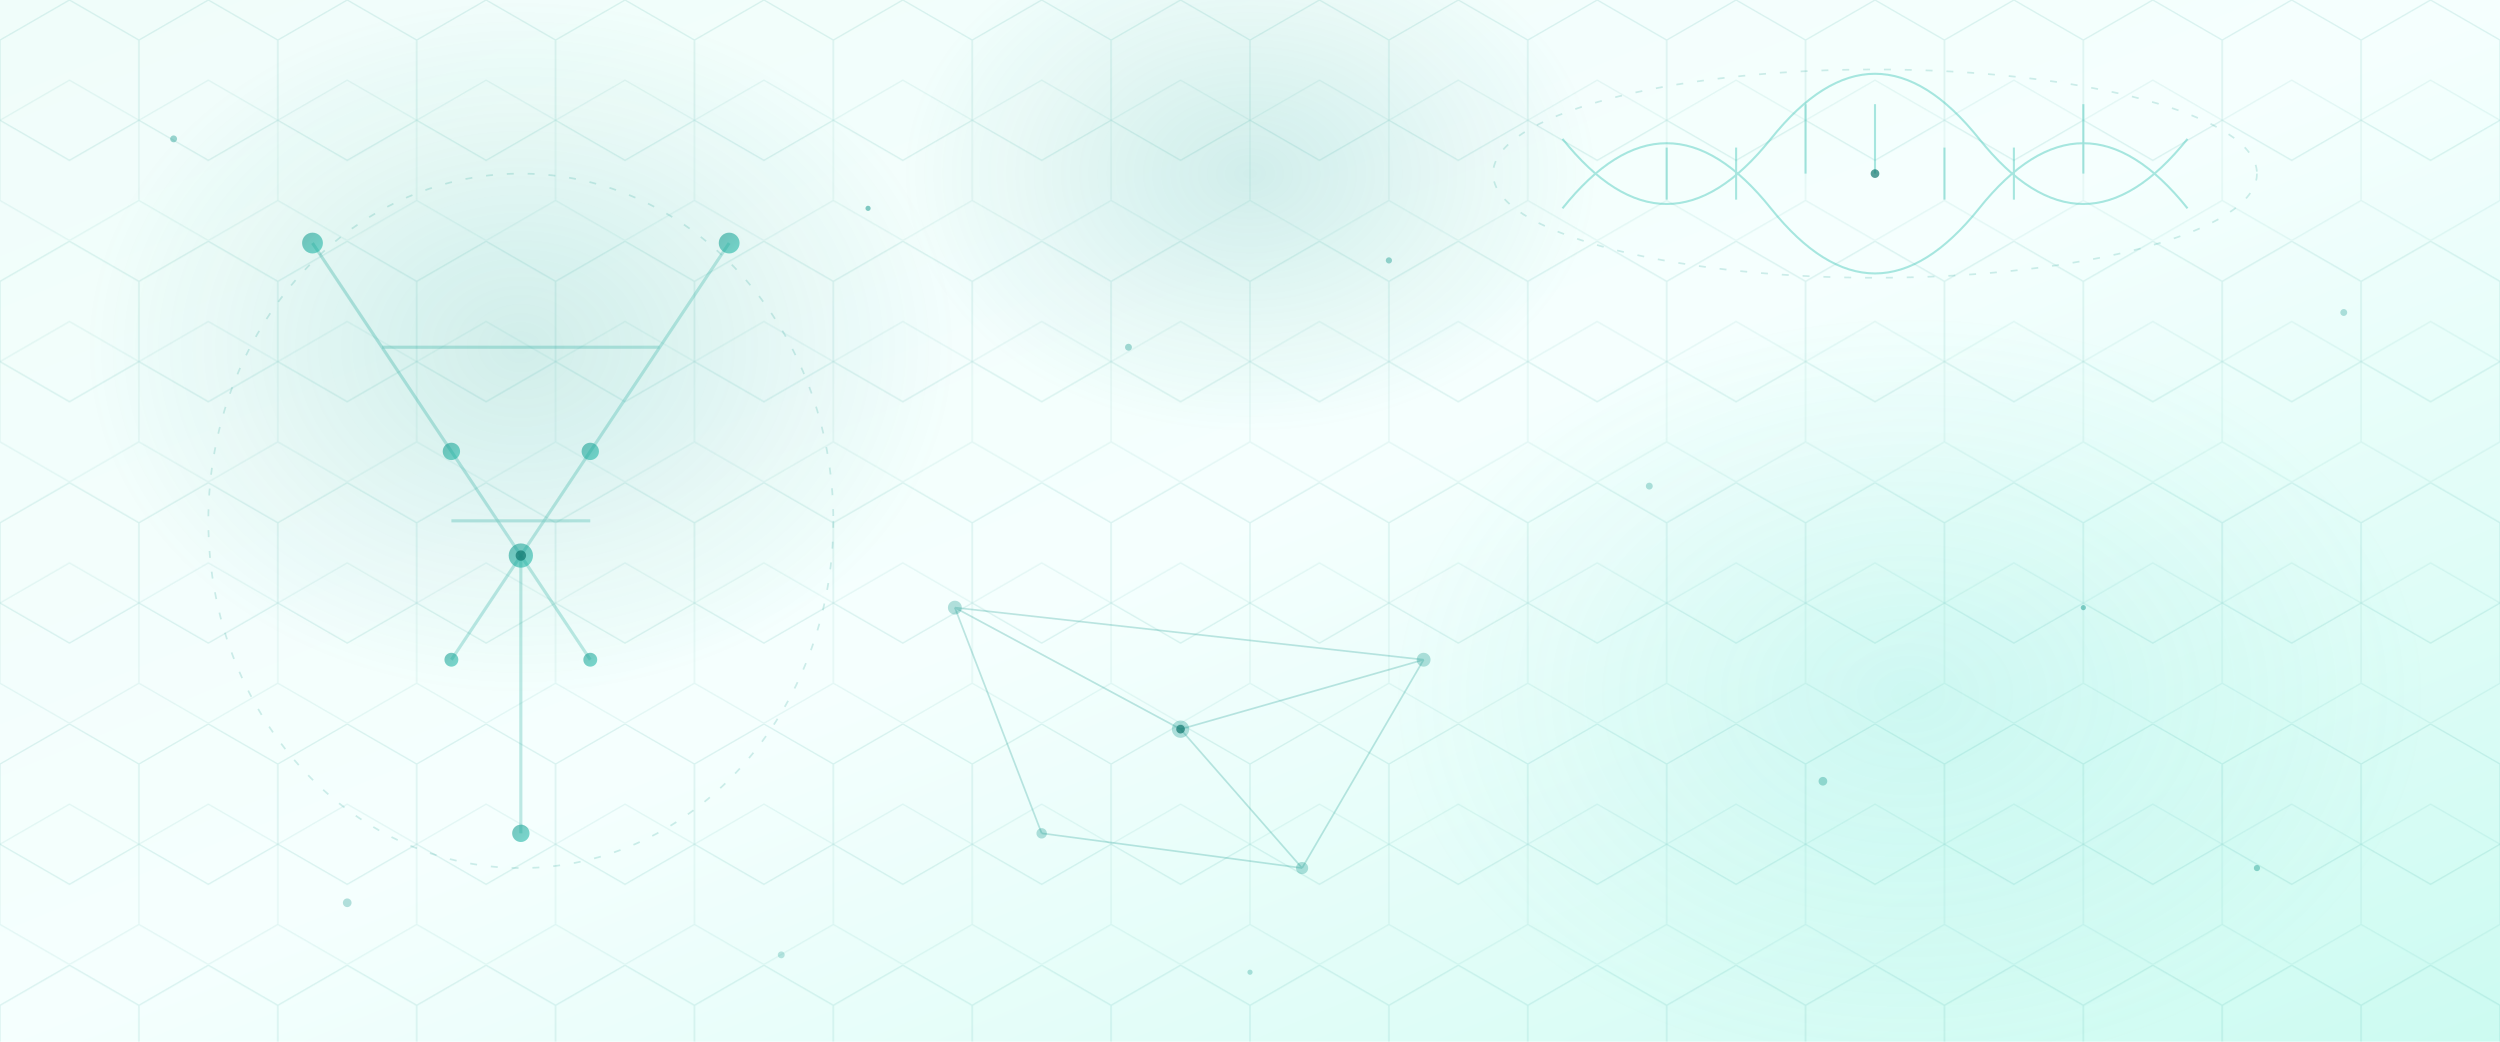
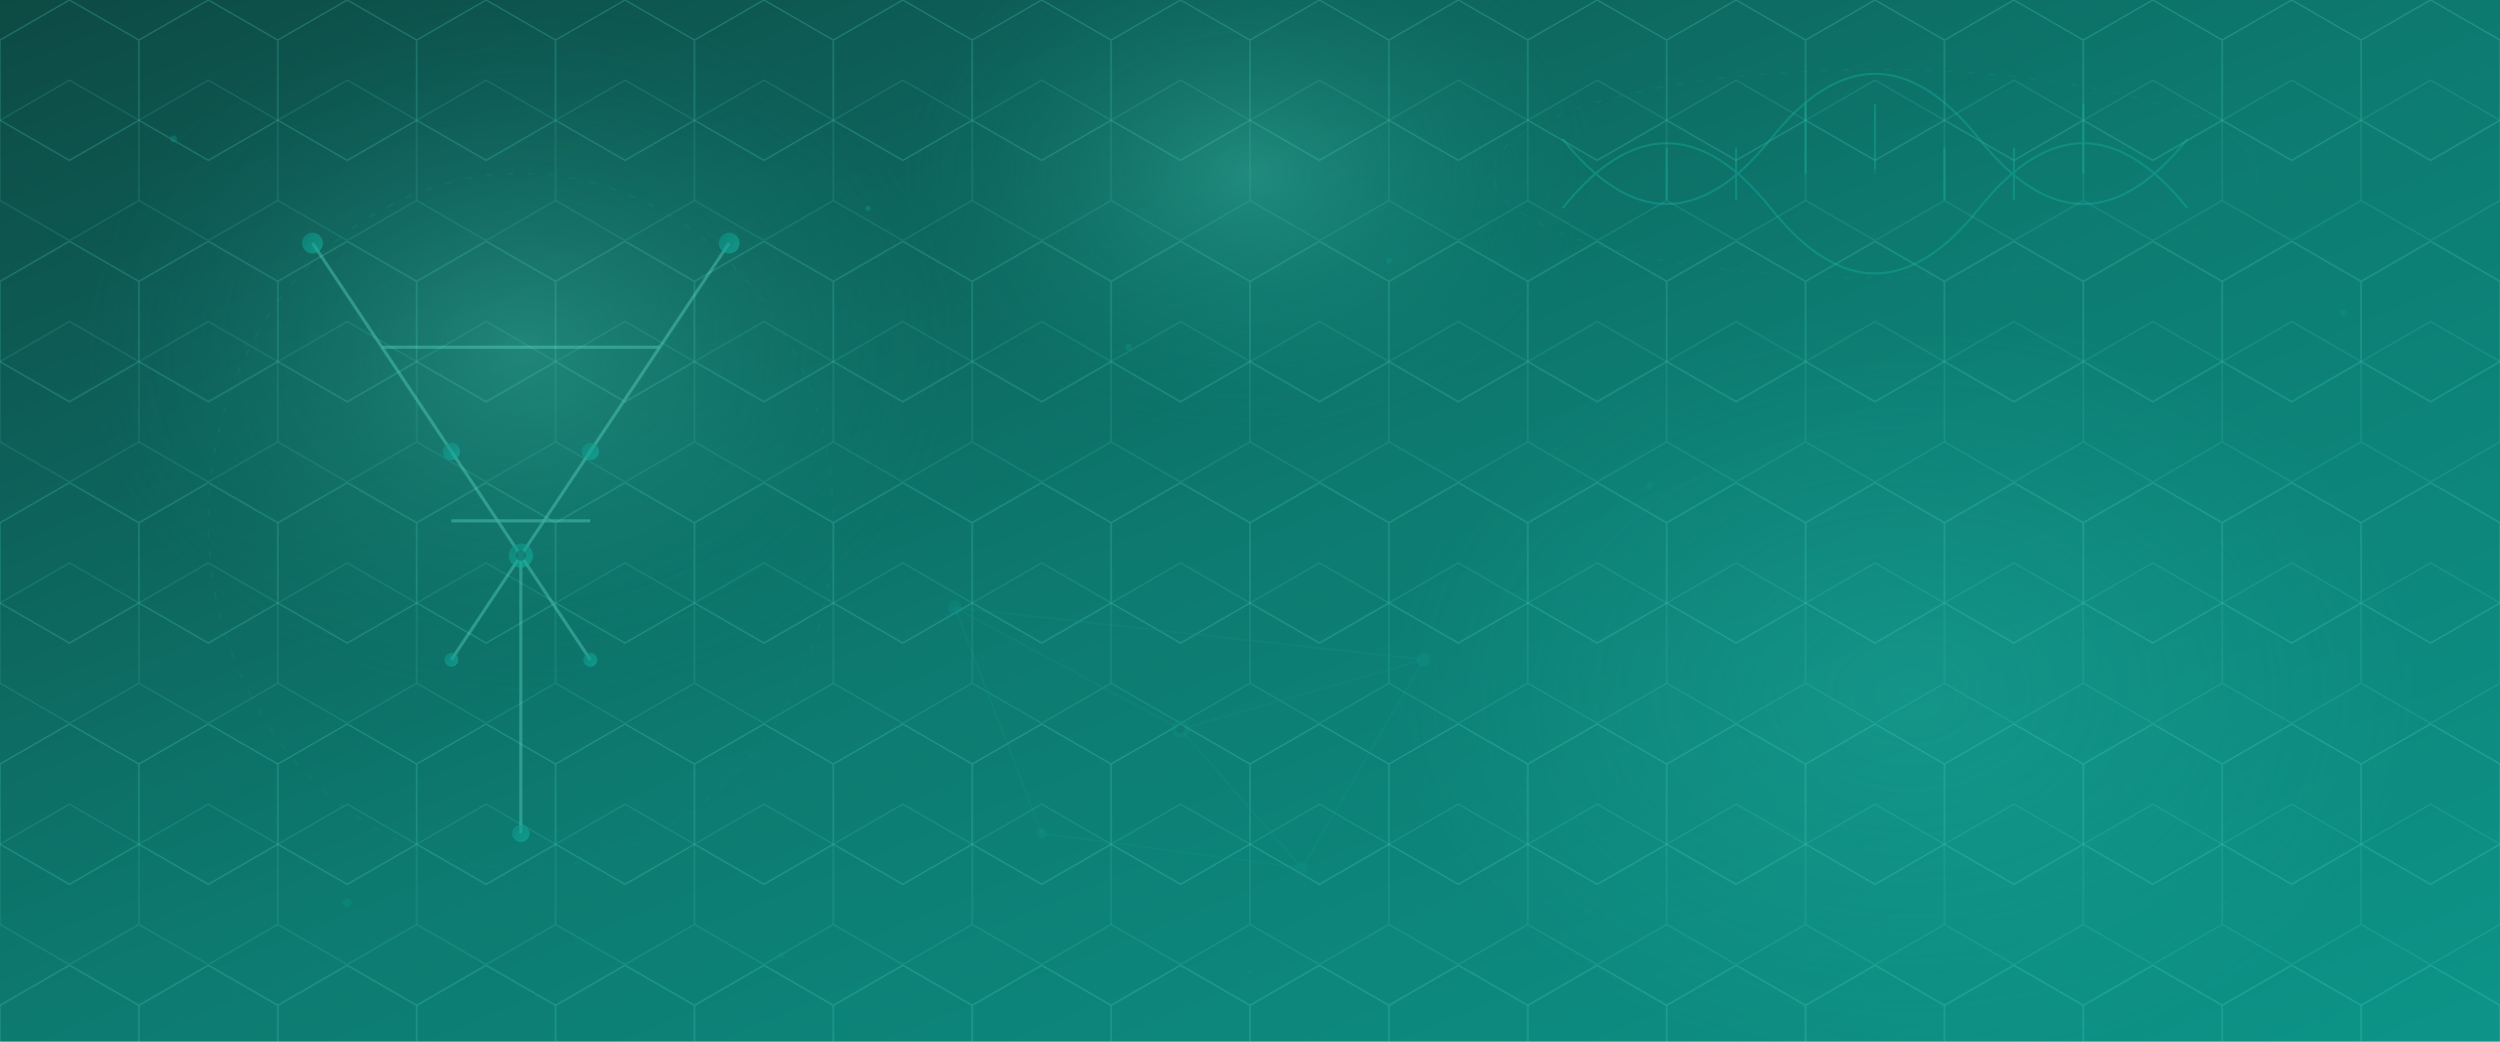
<svg xmlns="http://www.w3.org/2000/svg" width="1440" height="600" viewBox="0 0 1440 600">
  <defs>
    <linearGradient id="bg-grad" x1="0%" y1="0%" x2="100%" y2="100%">
-       <stop offset="0%" stop-color="#f0fdfa" />
-       <stop offset="50%" stop-color="#f5fffe" />
-       <stop offset="100%" stop-color="#ccfbf1" />
+       <stop offset="0%" stop-color="#0d4a44" />
+       <stop offset="50%" stop-color="#0d7a70" />
+       <stop offset="100%" stop-color="#0d9488" />
    </linearGradient>
    <linearGradient id="line-grad" x1="0" y1="0" x2="1440" y2="600" gradientUnits="userSpaceOnUse">
-       <stop offset="0%" stop-color="#0d9488" stop-opacity="0.6" />
-       <stop offset="100%" stop-color="#2dd4bf" stop-opacity="0.3" />
+       <stop offset="0%" stop-color="#5eead4" stop-opacity="0.7" />
+       <stop offset="100%" stop-color="#99f6e4" stop-opacity="0.5" />
    </linearGradient>
    <linearGradient id="node-grad" x1="0" y1="0" x2="1" y2="1">
      <stop offset="0%" stop-color="#0d9488" />
      <stop offset="100%" stop-color="#14b8a6" />
    </linearGradient>
    <radialGradient id="glow-1" cx="50%" cy="50%" r="50%">
-       <stop offset="0%" stop-color="#0d9488" stop-opacity="0.15" />
+       <stop offset="0%" stop-color="#5eead4" stop-opacity="0.25" />
      <stop offset="100%" stop-color="#0d9488" stop-opacity="0" />
    </radialGradient>
    <radialGradient id="glow-2" cx="50%" cy="50%" r="50%">
-       <stop offset="0%" stop-color="#2dd4bf" stop-opacity="0.12" />
+       <stop offset="0%" stop-color="#2dd4bf" stop-opacity="0.20" />
      <stop offset="100%" stop-color="#2dd4bf" stop-opacity="0" />
    </radialGradient>
    <filter id="blur-sm">
      <feGaussianBlur stdDeviation="1.5" />
    </filter>
    <pattern id="hex-grid" x="0" y="0" width="80" height="139" patternUnits="userSpaceOnUse">
-       <path d="M40 0 L80 23.1 L80 69.3 L40 92.4 L0 69.3 L0 23.1 Z" fill="none" stroke="#0d9488" stroke-width="0.8" opacity="0.12" />
-       <path d="M40 46.2 L80 69.3 L80 115.5 L40 138.6 L0 115.5 L0 69.3 Z" fill="none" stroke="#0d9488" stroke-width="0.8" opacity="0.08" />
+       <path d="M40 0 L80 23.1 L80 69.3 L40 92.4 L0 69.3 L0 23.1 Z" fill="none" stroke="#5eead4" stroke-width="0.8" opacity="0.22" />
+       <path d="M40 46.2 L80 69.3 L80 115.5 L40 138.6 L0 115.5 L0 69.3 Z" fill="none" stroke="#5eead4" stroke-width="0.8" opacity="0.14" />
    </pattern>
  </defs>
  <rect width="100%" height="100%" fill="url(#bg-grad)" />
  <rect width="100%" height="100%" fill="url(#hex-grid)" />
  <ellipse cx="300" cy="200" rx="250" ry="200" fill="url(#glow-1)" />
  <ellipse cx="1100" cy="400" rx="300" ry="220" fill="url(#glow-2)" />
  <ellipse cx="720" cy="100" rx="200" ry="150" fill="url(#glow-1)" />
  <g stroke="url(#line-grad)" fill="none" stroke-width="1.8" opacity="0.5">
    <path d="M180 140 L260 260 L340 380" />
    <path d="M420 140 L340 260 L260 380" />
    <path d="M300 320 L300 480" />
    <path d="M220 200 L380 200" />
    <path d="M260 300 L340 300" />
  </g>
  <g fill="url(#node-grad)" opacity="0.55">
    <circle cx="180" cy="140" r="6" />
    <circle cx="420" cy="140" r="6" />
    <circle cx="260" cy="260" r="5" />
    <circle cx="340" cy="260" r="5" />
    <circle cx="300" cy="320" r="7" />
    <circle cx="300" cy="480" r="5" />
    <circle cx="260" cy="380" r="4" />
    <circle cx="340" cy="380" r="4" />
  </g>
  <g stroke="#14b8a6" fill="none" stroke-width="1.2" opacity="0.35">
    <path d="M900 80 C940 130 980 130 1020 80 C1060 30 1100 30 1140 80 C1180 130 1220 130 1260 80" />
    <path d="M900 120 C940 70 980 70 1020 120 C1060 170 1100 170 1140 120 C1180 70 1220 70 1260 120" />
    <line x1="940" y1="100" x2="940" y2="100" />
    <line x1="960" y1="115" x2="960" y2="85" />
    <line x1="1000" y1="85" x2="1000" y2="115" />
    <line x1="1040" y1="100" x2="1040" y2="60" />
    <line x1="1080" y1="60" x2="1080" y2="100" />
    <line x1="1120" y1="115" x2="1120" y2="85" />
    <line x1="1160" y1="85" x2="1160" y2="115" />
    <line x1="1200" y1="100" x2="1200" y2="60" />
  </g>
  <g stroke="#0d9488" stroke-width="1" opacity="0.25">
    <line x1="550" y1="350" x2="680" y2="420" />
    <line x1="680" y1="420" x2="820" y2="380" />
    <line x1="820" y1="380" x2="750" y2="500" />
    <line x1="750" y1="500" x2="600" y2="480" />
    <line x1="600" y1="480" x2="550" y2="350" />
    <line x1="680" y1="420" x2="750" y2="500" />
    <line x1="550" y1="350" x2="820" y2="380" />
  </g>
  <g fill="#0d9488" opacity="0.3">
    <circle cx="550" cy="350" r="4" />
    <circle cx="680" cy="420" r="5" />
    <circle cx="820" cy="380" r="4" />
    <circle cx="750" cy="500" r="3.5" />
    <circle cx="600" cy="480" r="3" />
  </g>
  <g fill="#0d9488">
    <circle cx="100" cy="80" r="2" opacity="0.4" />
    <circle cx="200" cy="520" r="2.5" opacity="0.3" />
    <circle cx="500" cy="120" r="1.5" opacity="0.5" />
    <circle cx="650" cy="200" r="2" opacity="0.35" />
    <circle cx="800" cy="150" r="1.8" opacity="0.4" />
    <circle cx="950" cy="280" r="2" opacity="0.3" />
    <circle cx="1050" cy="450" r="2.5" opacity="0.35" />
    <circle cx="1200" cy="350" r="1.5" opacity="0.45" />
    <circle cx="1350" cy="180" r="2" opacity="0.3" />
    <circle cx="1300" cy="500" r="1.8" opacity="0.4" />
    <circle cx="450" cy="550" r="2" opacity="0.25" />
    <circle cx="720" cy="560" r="1.5" opacity="0.3" />
  </g>
  <g stroke="#0d9488" fill="none" stroke-dasharray="4 8" opacity="0.18">
    <ellipse cx="300" cy="300" rx="180" ry="200" />
    <ellipse cx="1080" cy="100" rx="220" ry="60" />
  </g>
  <g fill="#0f766e" opacity="0.7">
    <circle cx="300" cy="320" r="3" />
    <circle cx="1080" cy="100" r="2.5" />
    <circle cx="680" cy="420" r="2.5" />
  </g>
</svg>
